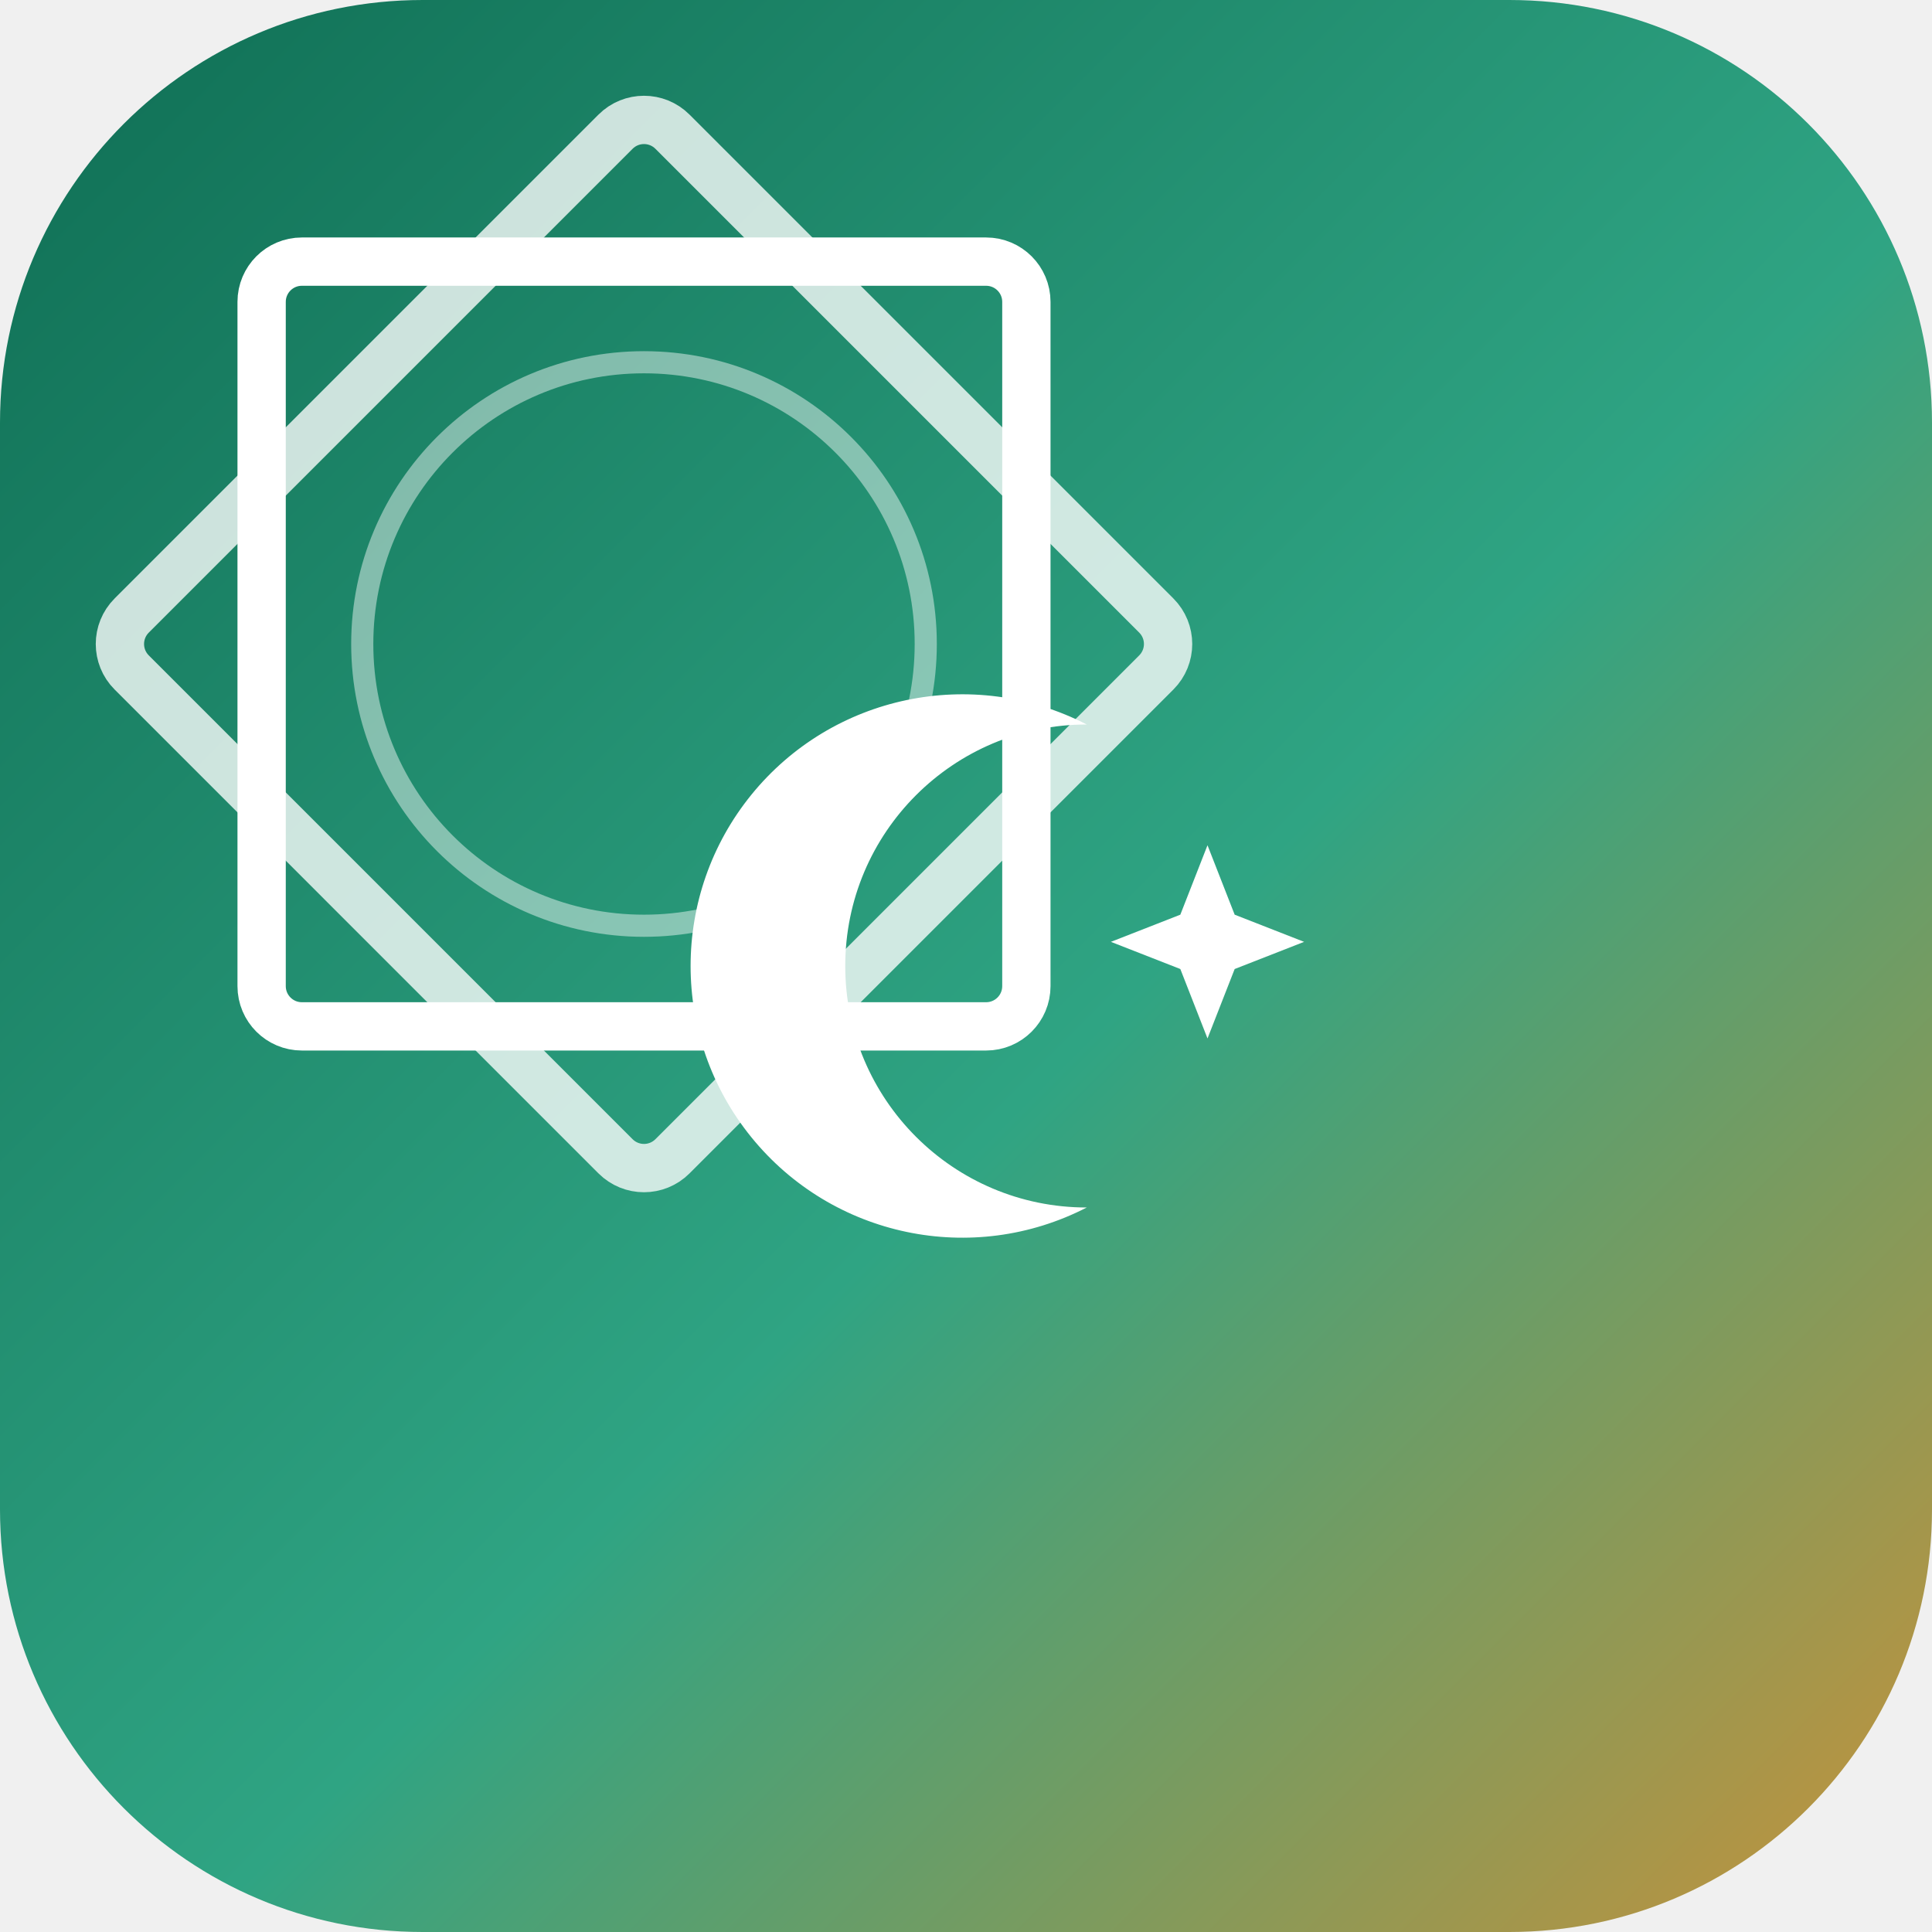
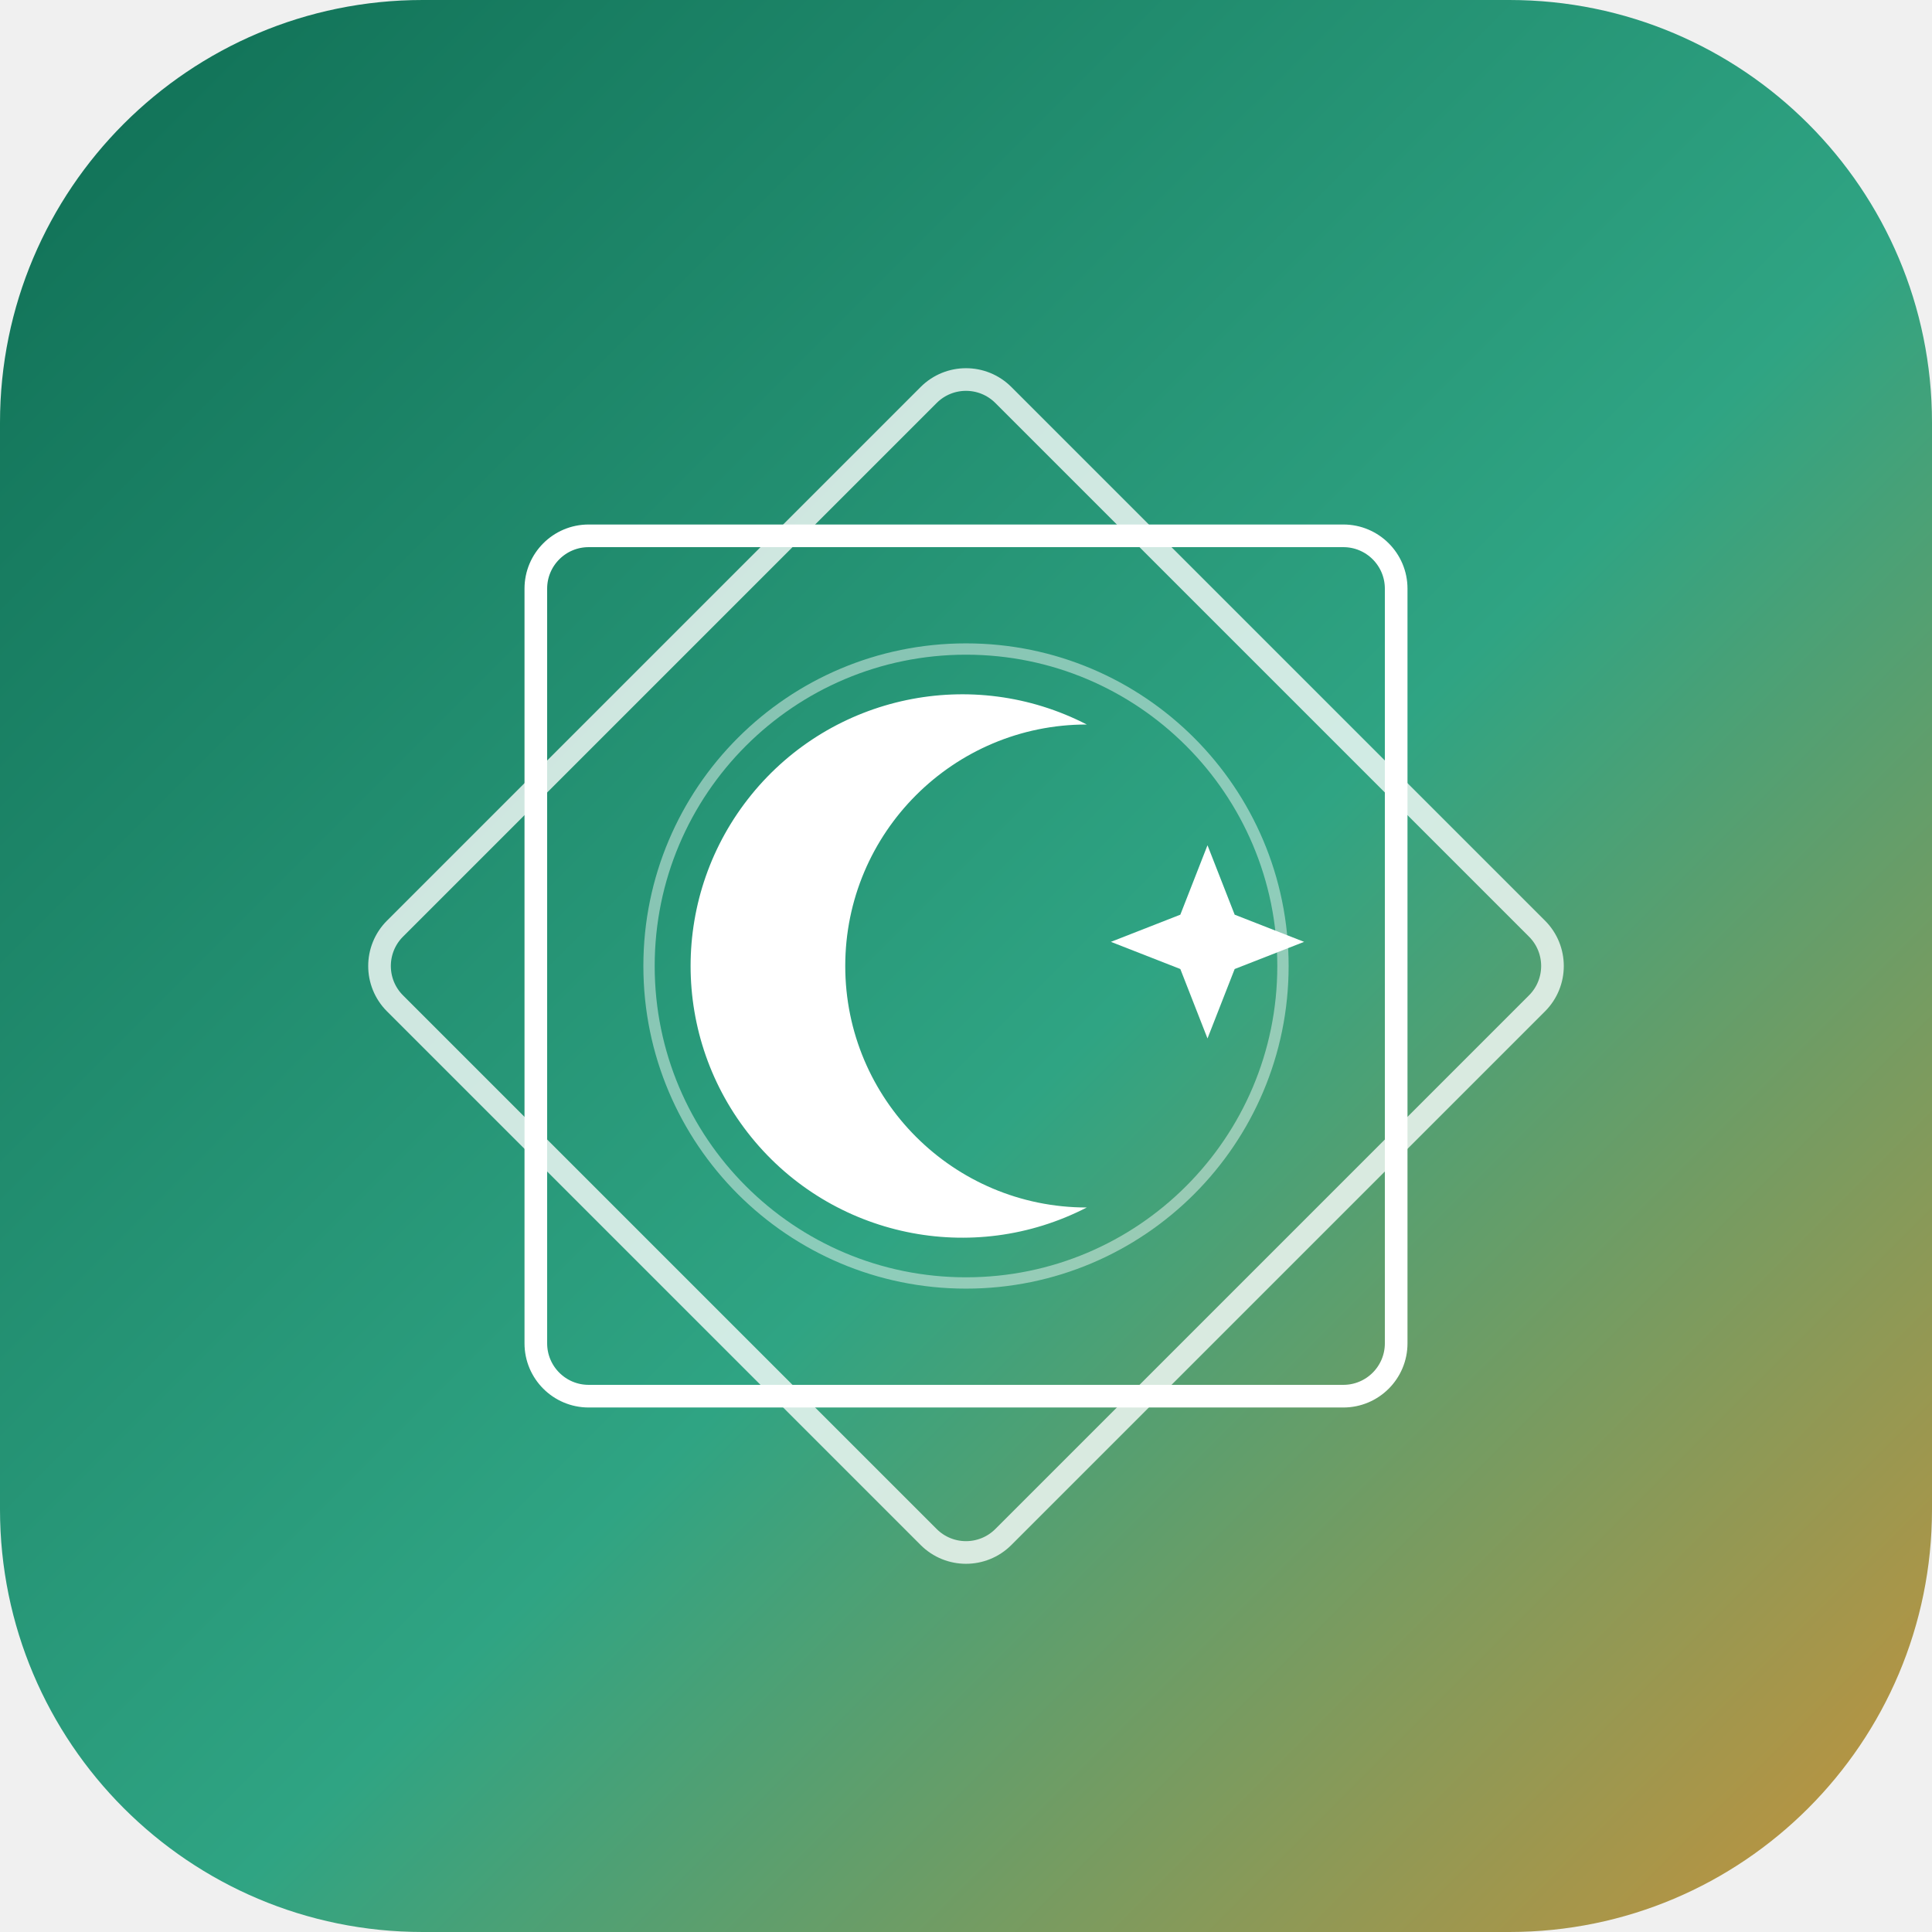
- <svg xmlns="http://www.w3.org/2000/svg" viewBox="0 0 192 192" width="192" height="192">
+ <svg xmlns="http://www.w3.org/2000/svg" viewBox="0 0 512 512" width="512" height="512">
  <defs>
-     <linearGradient id="ib-bg-192" x1="0" y1="0" x2="192" y2="192" gradientUnits="userSpaceOnUse">
+     <linearGradient id="ib-bg-512" x1="0" y1="0" x2="512" y2="512" gradientUnits="userSpaceOnUse">
      <stop offset="0%" stop-color="#0f6e54" />
      <stop offset="55%" stop-color="#2fa483" />
      <stop offset="100%" stop-color="#c8923a" />
    </linearGradient>
  </defs>
-   <rect width="192" height="192" rx="42" fill="url(#ib-bg-192)" />
-   <g transform="translate(64 64) scale(2)" stroke="#ffffff" stroke-linejoin="round" stroke-linecap="round" stroke-width="2.4" fill="none">
-     <rect x="-19" y="-19" width="38" height="38" rx="2" />
-     <rect x="-19" y="-19" width="38" height="38" rx="2" transform="rotate(45)" opacity="0.78" />
-     <circle cx="0" cy="0" r="14" stroke-width="1.1" opacity="0.45" />
+   <rect width="512" height="512" rx="112" fill="url(#ib-bg-512)" />
+   <g transform="translate(256 256)" stroke="#ffffff" stroke-linejoin="round" stroke-linecap="round" stroke-width="6" fill="none">
+     <rect x="-114" y="-114" width="228" height="228" rx="14" />
+     <rect x="-114" y="-114" width="228" height="228" rx="14" transform="rotate(45)" opacity="0.78" />
+     <circle cx="0" cy="0" r="84" stroke-width="3" opacity="0.45" />
  </g>
-   <path d="M108 72 a27 27 0 1 0 0 48 a21 21 0 1 1 0 -48 z" fill="#ffffff" />
-   <path d="M120 84 L122.7 90.9 L129.6 93.6 L122.7 96.3 L120 103.2 L117.3 96.3 L110.4 93.6 L117.3 90.9 Z" fill="#ffffff" />
+   <path d="M288 192 a72 72 0 1 0 0 128 a56 56 0 1 1 0 -128 z" fill="#ffffff" />
+   <path d="M320 224 L327.2 242.4 L345.6 249.6 L327.2 256.8 L320 275.2 L312.8 256.8 L294.4 249.6 L312.8 242.4 Z" fill="#ffffff" />
</svg>
